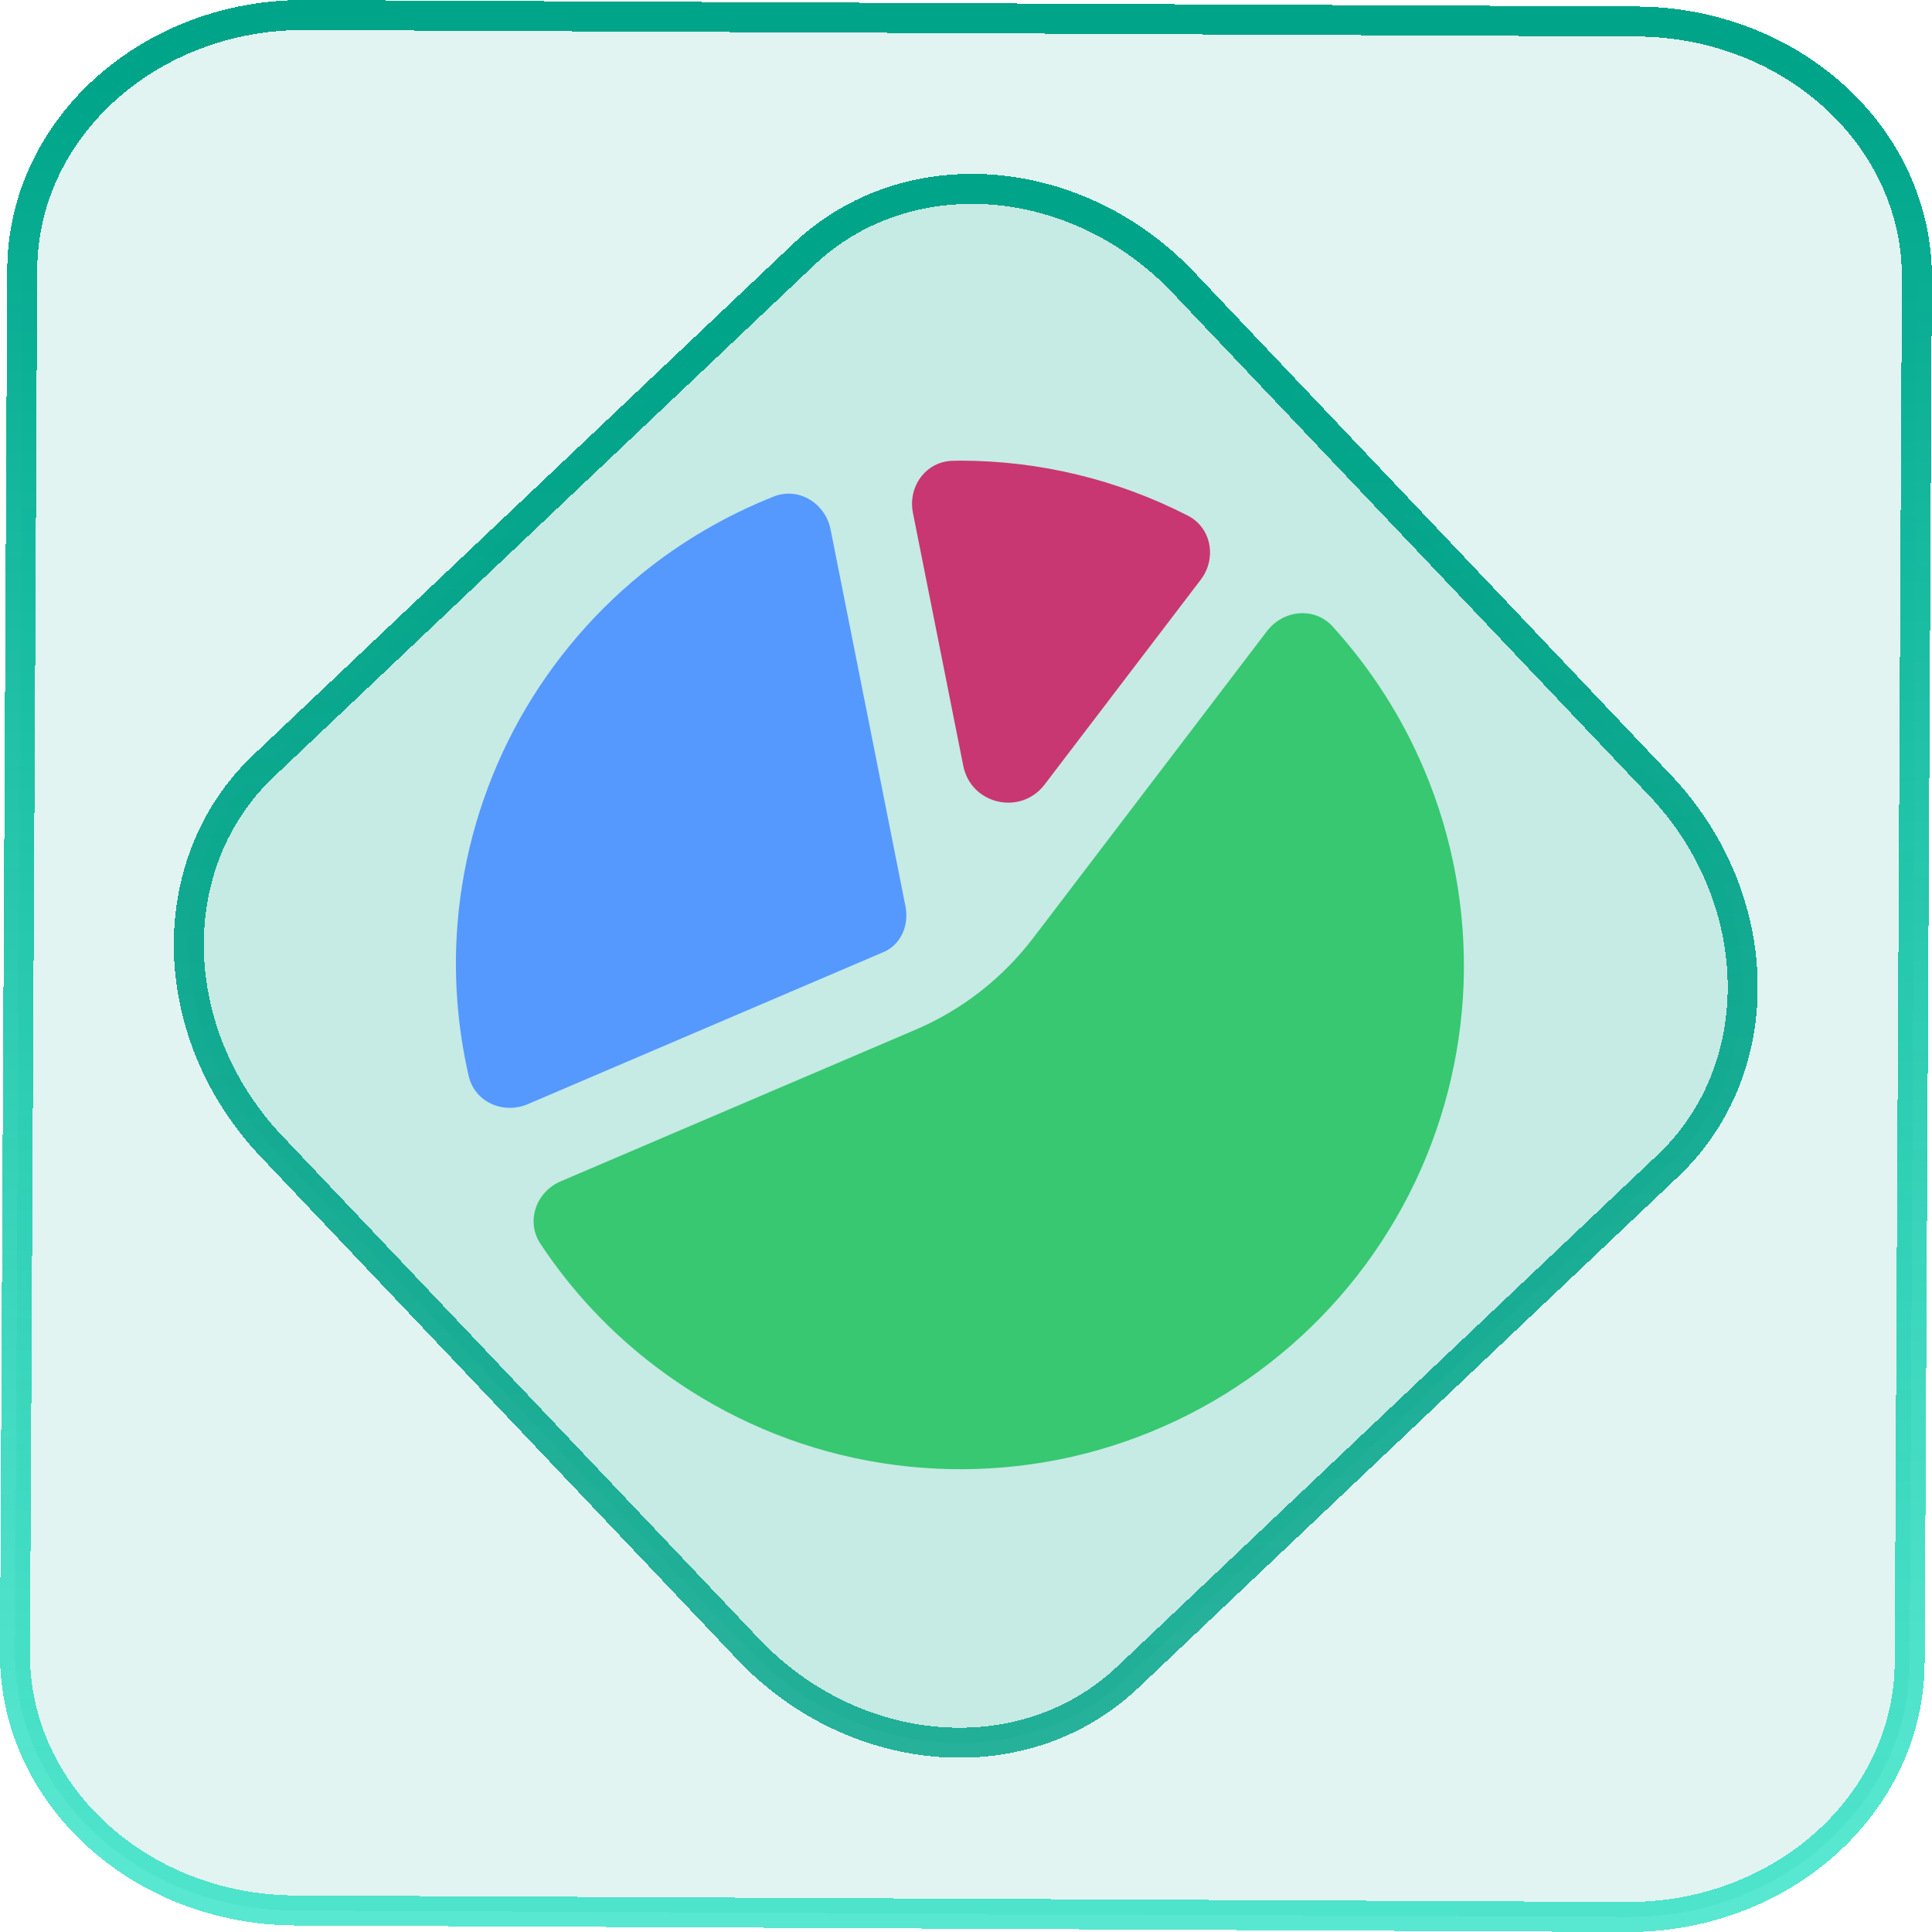
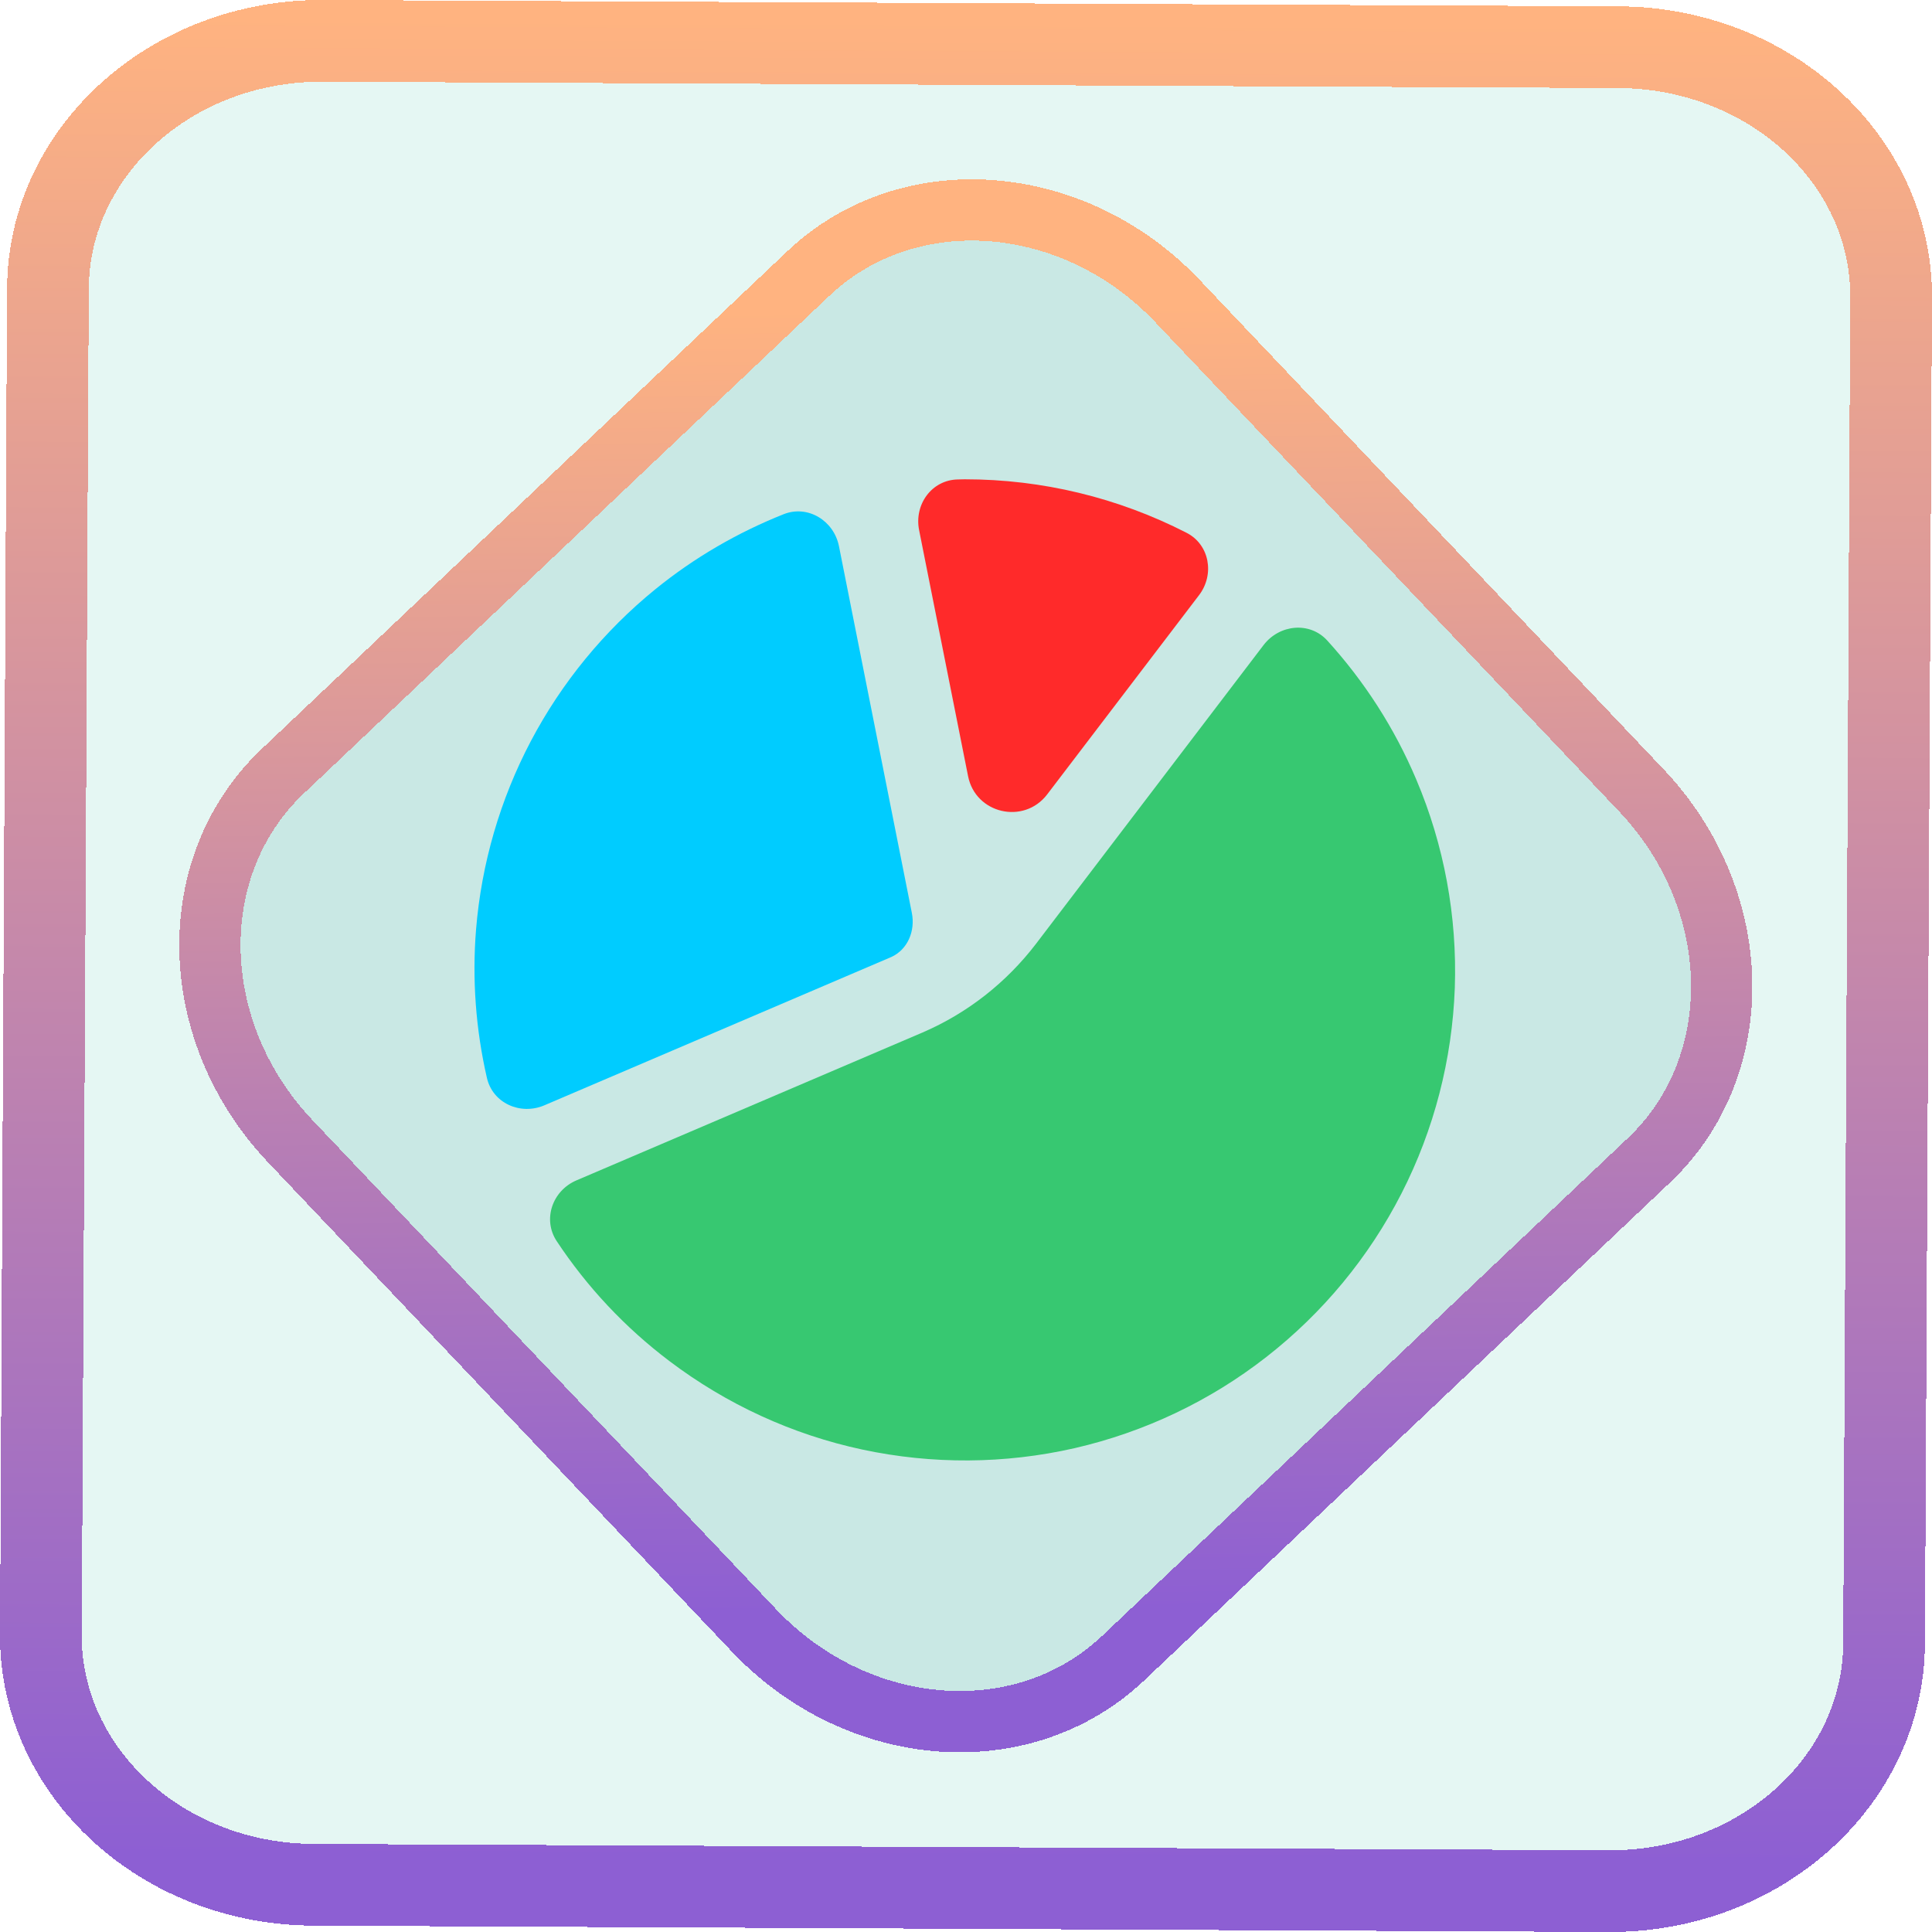
- <svg xmlns="http://www.w3.org/2000/svg" xmlns:xlink="http://www.w3.org/1999/xlink" width="46" height="46" version="1.1" viewBox="0 0 12.171 12.171" id="svg12">
-   <defs id="defs16">
-     <linearGradient id="c" y1="523.8" x1="403.57" y2="536.8" x2="416.57" gradientUnits="userSpaceOnUse" gradientTransform="matrix(0.3452671,0,0,0.3452671,-134.8043,-174.6333)">
-       <stop stop-color="#292c2f" id="stop1568" />
-       <stop offset="1" stop-opacity="0" id="stop1570" />
-     </linearGradient>
-     <linearGradient xlink:href="#b-2" id="linearGradient4189" x1="14.369" y1="22.522" x2="26.522" y2="22.522" gradientUnits="userSpaceOnUse" />
-     <linearGradient x1="36" gradientUnits="userSpaceOnUse" x2="14" y2="12" y1="44" id="b-2">
-       <stop style="stop-color:#bfc9c9;stop-opacity:1" stop-color="#536161" id="stop1579" />
-       <stop style="stop-color:#fbfbfb;stop-opacity:1" stop-color="#f4f5f5" offset="1" id="stop1581" />
-     </linearGradient>
-     <linearGradient xlink:href="#b-2" id="linearGradient4428" gradientUnits="userSpaceOnUse" x1="31.586" y1="36.345" x2="1.203" y2="6.723" />
-     <linearGradient xlink:href="#b-2" id="linearGradient4189-3" x1="14.369" y1="22.522" x2="26.522" y2="22.522" gradientUnits="userSpaceOnUse" gradientTransform="translate(20.84198,61.55382)" />
-     <linearGradient xlink:href="#b-2" id="linearGradient4428-5" gradientUnits="userSpaceOnUse" x1="31.586" y1="36.345" x2="1.203" y2="6.723" gradientTransform="translate(20.84198,61.55382)" />
-     <linearGradient xlink:href="#b-2" id="linearGradient4189-3-3" x1="14.369" y1="22.522" x2="26.522" y2="22.522" gradientUnits="userSpaceOnUse" gradientTransform="translate(4.376802,4.421169)" />
-     <linearGradient xlink:href="#b-2" id="linearGradient4428-5-5" gradientUnits="userSpaceOnUse" x1="31.586" y1="36.345" x2="1.203" y2="6.723" gradientTransform="translate(4.376802,4.421169)" />
-     <linearGradient xlink:href="#linearGradient11" id="linearGradient13" x1="-43.819" y1="23.12" x2="-1.955" y2="23.12" gradientUnits="userSpaceOnUse" gradientTransform="scale(0.2645781)" />
-     <linearGradient id="linearGradient11">
-       <stop style="stop-color:#00dbb7;stop-opacity:0.655;" offset="0" id="stop4-3" />
-       <stop style="stop-color:#00a489;stop-opacity:1;" offset="1" id="stop11" />
-     </linearGradient>
-     <linearGradient xlink:href="#linearGradient14" id="linearGradient15" x1="-9.685" y1="45.161" x2="11.988" y2="21.735" gradientUnits="userSpaceOnUse" gradientTransform="scale(0.2645781)" />
-     <linearGradient id="linearGradient14">
-       <stop style="stop-color:#00a489;stop-opacity:0.831;" offset="0" id="stop12" />
-       <stop style="stop-color:#00a489;stop-opacity:1;" offset="1" id="stop13" />
-     </linearGradient>
-     <filter id="filter2917-3" x="-0.962" y="-0.667" width="2.924" height="2.335" color-interpolation-filters="sRGB">
-       <feGaussianBlur stdDeviation="0.287" id="feGaussianBlur732-5" />
-     </filter>
-     <filter id="filter1" x="-0.962" y="-0.667" width="2.924" height="2.335" color-interpolation-filters="sRGB">
-       <feGaussianBlur stdDeviation="0.287" id="feGaussianBlur1" />
-     </filter>
-     <filter id="filter2" x="-0.962" y="-0.667" width="2.924" height="2.335" color-interpolation-filters="sRGB">
-       <feGaussianBlur stdDeviation="0.287" id="feGaussianBlur2" />
-     </filter>
-     <linearGradient id="paint0_linear_304_124" x1="15.554" y1="1" x2="15.554" y2="10.945" gradientUnits="userSpaceOnUse" gradientTransform="matrix(0,0.2645782,-0.2645782,0,12.38001,0.2347429)">
-       <stop stop-color="#0EEBB6" id="stop3" />
-       <stop offset="1" stop-color="#04B6CE" id="stop4" />
-     </linearGradient>
-     <linearGradient id="paint1_linear_304_124" x1="10.574" y1="2.289" x2="10.574" y2="23" gradientUnits="userSpaceOnUse" gradientTransform="matrix(0,0.2645782,-0.2645782,0,12.38001,0.2347429)">
-       <stop stop-color="#0EEBB6" id="stop5" />
-       <stop offset="1" stop-color="#04B6CE" id="stop6" />
-     </linearGradient>
-     <linearGradient id="paint2_linear_304_124" x1="18.59" y1="10.762" x2="18.59" y2="17.912" gradientUnits="userSpaceOnUse" gradientTransform="matrix(0,0.2645782,-0.2645782,0,12.38001,0.2347429)">
-       <stop stop-color="#0EEBB6" id="stop7" />
-       <stop offset="1" stop-color="#04B6CE" id="stop8" />
-     </linearGradient>
+ <svg xmlns="http://www.w3.org/2000/svg" xmlns:xlink="http://www.w3.org/1999/xlink" width="47.286" height="47.286" version="1.1" id="svg63">
+   <style id="style1006" />
+   <defs id="defs27">
+     <linearGradient id="linearGradient1001">
+       <stop style="stop-color:#8d5fd3;stop-opacity:1" offset="0" id="stop997" />
+       <stop style="stop-color:#ffb380;stop-opacity:1" offset="1" id="stop999" />
+     </linearGradient>
+     <linearGradient id="a" y1="543.8" y2="503.8" x2="0" gradientUnits="userSpaceOnUse" gradientTransform="matrix(1.125,0,0,1,-51.07,0)">
+       <stop stop-color="#c6cdd1" id="stop2" />
+       <stop offset="1" stop-color="#e0e5e7" id="stop4" />
+     </linearGradient>
+     <linearGradient id="b" y1="543.8" y2="503.8" x2="0" gradientUnits="userSpaceOnUse" gradientTransform="matrix(1.041309,0,0,1.063125,-447.5046,-582.0812)">
+       <stop stop-color="#1d1e1e" id="stop7" />
+       <stop offset="1" stop-color="#44484c" id="stop9" />
+     </linearGradient>
+     <linearGradient xlink:href="#a" id="c" y1="506.8" y2="504.8" x2="0" gradientUnits="userSpaceOnUse" gradientTransform="matrix(1.028454,0,0,1.05,-442.3019,-575.2578)" />
+     <linearGradient xlink:href="#a" id="d" y1="508.8" y2="506.8" gradientUnits="userSpaceOnUse" x2="0" gradientTransform="matrix(1.028454,0,0,1.05,-442.3019,-575.2578)" />
+     <linearGradient xlink:href="#a" id="e" y1="510.8" y2="508.8" gradientUnits="userSpaceOnUse" x2="0" gradientTransform="matrix(1.028454,0,0,1.05,-442.3019,-575.2578)" />
+     <linearGradient xlink:href="#a" id="f" y1="512.8" y2="510.8" gradientUnits="userSpaceOnUse" x2="0" gradientTransform="matrix(1.028454,0,0,1.05,-442.3019,-575.2578)" />
+     <linearGradient xlink:href="#a" id="g" y1="514.8" y2="512.8" gradientUnits="userSpaceOnUse" x2="0" gradientTransform="matrix(1.028454,0,0,1.05,-442.3019,-575.2578)" />
+     <linearGradient xlink:href="#a" id="h" y1="516.8" y2="514.8" gradientUnits="userSpaceOnUse" x2="0" gradientTransform="matrix(1.028454,0,0,1.05,-442.3019,-575.2578)" />
+     <linearGradient xlink:href="#a" id="i" y1="518.8" y2="516.8" gradientUnits="userSpaceOnUse" x2="0" gradientTransform="matrix(1.028454,0,0,1.05,-442.3019,-575.2578)" />
+     <linearGradient xlink:href="#a" id="j" y1="520.8" y2="518.8" gradientUnits="userSpaceOnUse" x2="0" gradientTransform="matrix(1.028454,0,0,1.05,-442.3019,-575.2578)" />
+     <linearGradient xlink:href="#a" id="k" y1="523.8" y2="520.8" gradientUnits="userSpaceOnUse" x2="0" gradientTransform="matrix(1.028454,0,0,1.05,-442.3019,-575.2578)" />
+     <linearGradient xlink:href="#a" id="l" y1="33" y2="25" x2="0" gradientUnits="userSpaceOnUse" gradientTransform="matrix(1.028454,0,0,1.05,-46.78948,-50.46795)" />
+     <linearGradient id="m" y1="7" x1="10" y2="32" x2="35" gradientUnits="userSpaceOnUse" gradientTransform="matrix(1.028454,0,0,1.05,-46.78948,-50.46795)">
+       <stop stop-color="#383e51" id="stop22" />
+       <stop offset="1" stop-color="#655c6f" stop-opacity="0" id="stop24" />
+     </linearGradient>
+     <linearGradient id="b-3" y1="543.8" y2="503.8" x2="0" gradientUnits="userSpaceOnUse" gradientTransform="matrix(1.041309,0,0,1.063125,-345.5263,-498.9528)">
+       <stop stop-color="#1d1e1e" id="stop7-6" />
+       <stop offset="1" stop-color="#44484c" id="stop9-7" />
+     </linearGradient>
+     <linearGradient xlink:href="#a-6" id="c-5" y1="506.8" y2="504.8" x2="0" gradientUnits="userSpaceOnUse" gradientTransform="matrix(1.028454,0,0,1.05,-340.3236,-492.1293)" />
+     <linearGradient id="a-6" y1="543.8" y2="503.8" x2="0" gradientUnits="userSpaceOnUse" gradientTransform="matrix(1.125,0,0,1,-51.07,0)">
+       <stop stop-color="#c6cdd1" id="stop2-2" />
+       <stop offset="1" stop-color="#e0e5e7" id="stop4-9" />
+     </linearGradient>
+     <linearGradient xlink:href="#a-6" id="d-1" y1="508.8" y2="506.8" gradientUnits="userSpaceOnUse" x2="0" gradientTransform="matrix(1.028454,0,0,1.05,-340.3236,-492.1293)" />
+     <linearGradient id="linearGradient991" y1="543.8" y2="503.8" x2="0" gradientUnits="userSpaceOnUse" gradientTransform="matrix(1.125,0,0,1,-51.07,0)">
+       <stop stop-color="#c6cdd1" id="stop987" />
+       <stop offset="1" stop-color="#e0e5e7" id="stop989" />
+     </linearGradient>
+     <linearGradient xlink:href="#a-6" id="e-2" y1="510.8" y2="508.8" gradientUnits="userSpaceOnUse" x2="0" gradientTransform="matrix(1.028454,0,0,1.05,-340.3236,-492.1293)" />
+     <linearGradient id="linearGradient998" y1="543.8" y2="503.8" x2="0" gradientUnits="userSpaceOnUse" gradientTransform="matrix(1.125,0,0,1,-51.07,0)">
+       <stop stop-color="#c6cdd1" id="stop994" />
+       <stop offset="1" stop-color="#e0e5e7" id="stop996" />
+     </linearGradient>
+     <linearGradient xlink:href="#a-6" id="f-7" y1="512.8" y2="510.8" gradientUnits="userSpaceOnUse" x2="0" gradientTransform="matrix(1.028454,0,0,1.05,-340.3236,-492.1293)" />
+     <linearGradient id="linearGradient1005" y1="543.8" y2="503.8" x2="0" gradientUnits="userSpaceOnUse" gradientTransform="matrix(1.125,0,0,1,-51.07,0)">
+       <stop stop-color="#c6cdd1" id="stop1001" />
+       <stop offset="1" stop-color="#e0e5e7" id="stop1003" />
+     </linearGradient>
+     <linearGradient xlink:href="#a-6" id="g-0" y1="514.8" y2="512.8" gradientUnits="userSpaceOnUse" x2="0" gradientTransform="matrix(1.028454,0,0,1.05,-340.3236,-492.1293)" />
+     <linearGradient id="linearGradient1012" y1="543.8" y2="503.8" x2="0" gradientUnits="userSpaceOnUse" gradientTransform="matrix(1.125,0,0,1,-51.07,0)">
+       <stop stop-color="#c6cdd1" id="stop1008" />
+       <stop offset="1" stop-color="#e0e5e7" id="stop1010" />
+     </linearGradient>
+     <linearGradient xlink:href="#a-6" id="h-9" y1="516.8" y2="514.8" gradientUnits="userSpaceOnUse" x2="0" gradientTransform="matrix(1.028454,0,0,1.05,-340.3236,-492.1293)" />
+     <linearGradient id="linearGradient1019" y1="543.8" y2="503.8" x2="0" gradientUnits="userSpaceOnUse" gradientTransform="matrix(1.125,0,0,1,-51.07,0)">
+       <stop stop-color="#c6cdd1" id="stop1015" />
+       <stop offset="1" stop-color="#e0e5e7" id="stop1017" />
+     </linearGradient>
+     <linearGradient xlink:href="#a-6" id="i-3" y1="518.8" y2="516.8" gradientUnits="userSpaceOnUse" x2="0" gradientTransform="matrix(1.028454,0,0,1.05,-340.3236,-492.1293)" />
+     <linearGradient id="linearGradient1026" y1="543.8" y2="503.8" x2="0" gradientUnits="userSpaceOnUse" gradientTransform="matrix(1.125,0,0,1,-51.07,0)">
+       <stop stop-color="#c6cdd1" id="stop1022" />
+       <stop offset="1" stop-color="#e0e5e7" id="stop1024" />
+     </linearGradient>
+     <linearGradient xlink:href="#a-6" id="j-6" y1="520.8" y2="518.8" gradientUnits="userSpaceOnUse" x2="0" gradientTransform="matrix(1.028454,0,0,1.05,-340.3236,-492.1293)" />
+     <linearGradient id="linearGradient1033" y1="543.8" y2="503.8" x2="0" gradientUnits="userSpaceOnUse" gradientTransform="matrix(1.125,0,0,1,-51.07,0)">
+       <stop stop-color="#c6cdd1" id="stop1029" />
+       <stop offset="1" stop-color="#e0e5e7" id="stop1031" />
+     </linearGradient>
+     <linearGradient xlink:href="#a-6" id="k-0" y1="523.8" y2="520.8" gradientUnits="userSpaceOnUse" x2="0" gradientTransform="matrix(1.028454,0,0,1.05,-340.3236,-492.1293)" />
+     <linearGradient id="linearGradient1040" y1="543.8" y2="503.8" x2="0" gradientUnits="userSpaceOnUse" gradientTransform="matrix(1.125,0,0,1,-51.07,0)">
+       <stop stop-color="#c6cdd1" id="stop1036" />
+       <stop offset="1" stop-color="#e0e5e7" id="stop1038" />
+     </linearGradient>
+     <linearGradient xlink:href="#a-6" id="l-6" y1="33" y2="25" x2="0" gradientUnits="userSpaceOnUse" gradientTransform="matrix(1.028454,0,0,1.05,55.18884,32.6605)" />
+     <linearGradient id="linearGradient1047" y1="543.8" y2="503.8" x2="0" gradientUnits="userSpaceOnUse" gradientTransform="matrix(1.125,0,0,1,-51.07,0)">
+       <stop stop-color="#c6cdd1" id="stop1043" />
+       <stop offset="1" stop-color="#e0e5e7" id="stop1045" />
+     </linearGradient>
+     <linearGradient xlink:href="#linearGradient4435" id="linearGradient4389-3-5" y1="524.798" y2="515.798" x2="0" gradientUnits="userSpaceOnUse" gradientTransform="matrix(1.362498,0,0,1.362498,-528.6772,-680.9049)" />
+     <linearGradient id="linearGradient4435">
+       <stop style="stop-color:#c61423" id="stop15" />
+       <stop offset="1" style="stop-color:#dc2b41" id="stop17" />
+     </linearGradient>
+     <linearGradient id="b-3-7" y1="543.8" y2="503.8" x2="0" gradientUnits="userSpaceOnUse" gradientTransform="matrix(1.041309,0,0,0.9891673,-397.3988,-489.9741)">
+       <stop stop-color="#1d1e1e" id="stop7-6-5" />
+       <stop offset="1" stop-color="#44484c" id="stop9-7-3" />
+     </linearGradient>
+     <linearGradient xlink:href="#a-6-9" id="c-5-2" y1="506.8" y2="504.8" x2="0" gradientUnits="userSpaceOnUse" gradientTransform="matrix(1.028454,0,0,0.9769552,-392.1962,-483.6254)" />
+     <linearGradient id="a-6-9" y1="543.8" y2="503.8" x2="0" gradientUnits="userSpaceOnUse" gradientTransform="matrix(1.125,0,0,1,-51.07,0)">
+       <stop stop-color="#c6cdd1" id="stop2-2-1" />
+       <stop offset="1" stop-color="#e0e5e7" id="stop4-9-2" />
+     </linearGradient>
+     <linearGradient xlink:href="#a-6-9" id="d-1-7" y1="508.8" y2="506.8" gradientUnits="userSpaceOnUse" x2="0" gradientTransform="matrix(1.028454,0,0,0.9769552,-392.1962,-483.6254)" />
+     <linearGradient id="linearGradient716" y1="543.8" y2="503.8" x2="0" gradientUnits="userSpaceOnUse" gradientTransform="matrix(1.125,0,0,1,-51.07,0)">
+       <stop stop-color="#c6cdd1" id="stop712" />
+       <stop offset="1" stop-color="#e0e5e7" id="stop714" />
+     </linearGradient>
+     <linearGradient xlink:href="#a-6-9" id="e-2-0" y1="510.8" y2="508.8" gradientUnits="userSpaceOnUse" x2="0" gradientTransform="matrix(1.028454,0,0,0.9769552,-392.1962,-483.6254)" />
+     <linearGradient id="linearGradient723" y1="543.8" y2="503.8" x2="0" gradientUnits="userSpaceOnUse" gradientTransform="matrix(1.125,0,0,1,-51.07,0)">
+       <stop stop-color="#c6cdd1" id="stop719" />
+       <stop offset="1" stop-color="#e0e5e7" id="stop721" />
+     </linearGradient>
+     <linearGradient xlink:href="#a-6-9" id="f-7-9" y1="512.8" y2="510.8" gradientUnits="userSpaceOnUse" x2="0" gradientTransform="matrix(1.028454,0,0,0.9769552,-392.1962,-483.6254)" />
+     <linearGradient id="linearGradient730" y1="543.8" y2="503.8" x2="0" gradientUnits="userSpaceOnUse" gradientTransform="matrix(1.125,0,0,1,-51.07,0)">
+       <stop stop-color="#c6cdd1" id="stop726" />
+       <stop offset="1" stop-color="#e0e5e7" id="stop728" />
+     </linearGradient>
+     <linearGradient xlink:href="#a-6-9" id="g-0-3" y1="514.8" y2="512.8" gradientUnits="userSpaceOnUse" x2="0" gradientTransform="matrix(1.028454,0,0,0.9769552,-392.1962,-483.6254)" />
+     <linearGradient id="linearGradient737" y1="543.8" y2="503.8" x2="0" gradientUnits="userSpaceOnUse" gradientTransform="matrix(1.125,0,0,1,-51.07,0)">
+       <stop stop-color="#c6cdd1" id="stop733" />
+       <stop offset="1" stop-color="#e0e5e7" id="stop735" />
+     </linearGradient>
+     <linearGradient xlink:href="#a-6-9" id="h-9-6" y1="516.8" y2="514.8" gradientUnits="userSpaceOnUse" x2="0" gradientTransform="matrix(1.028454,0,0,0.9769552,-392.1962,-483.6254)" />
+     <linearGradient id="linearGradient744" y1="543.8" y2="503.8" x2="0" gradientUnits="userSpaceOnUse" gradientTransform="matrix(1.125,0,0,1,-51.07,0)">
+       <stop stop-color="#c6cdd1" id="stop740" />
+       <stop offset="1" stop-color="#e0e5e7" id="stop742" />
+     </linearGradient>
+     <linearGradient xlink:href="#a-6-9" id="i-3-0" y1="518.8" y2="516.8" gradientUnits="userSpaceOnUse" x2="0" gradientTransform="matrix(1.028454,0,0,0.9769552,-392.1962,-483.6254)" />
+     <linearGradient id="linearGradient751" y1="543.8" y2="503.8" x2="0" gradientUnits="userSpaceOnUse" gradientTransform="matrix(1.125,0,0,1,-51.07,0)">
+       <stop stop-color="#c6cdd1" id="stop747" />
+       <stop offset="1" stop-color="#e0e5e7" id="stop749" />
+     </linearGradient>
+     <linearGradient xlink:href="#a-6-9" id="j-6-6" y1="520.8" y2="518.8" gradientUnits="userSpaceOnUse" x2="0" gradientTransform="matrix(1.028454,0,0,0.9769552,-392.1962,-483.6254)" />
+     <linearGradient id="linearGradient758" y1="543.8" y2="503.8" x2="0" gradientUnits="userSpaceOnUse" gradientTransform="matrix(1.125,0,0,1,-51.07,0)">
+       <stop stop-color="#c6cdd1" id="stop754" />
+       <stop offset="1" stop-color="#e0e5e7" id="stop756" />
+     </linearGradient>
+     <linearGradient xlink:href="#a-6-9" id="k-0-2" y1="523.8" y2="520.8" gradientUnits="userSpaceOnUse" x2="0" gradientTransform="matrix(1.028454,0,0,0.9769552,-392.1962,-483.6254)" />
+     <linearGradient id="linearGradient765" y1="543.8" y2="503.8" x2="0" gradientUnits="userSpaceOnUse" gradientTransform="matrix(1.125,0,0,1,-51.07,0)">
+       <stop stop-color="#c6cdd1" id="stop761" />
+       <stop offset="1" stop-color="#e0e5e7" id="stop763" />
+     </linearGradient>
+     <linearGradient xlink:href="#a-6-9" id="l-6-6" y1="33" y2="25" x2="0" gradientUnits="userSpaceOnUse" gradientTransform="matrix(1.028454,0,0,0.9769552,3.316225,4.656955)" />
+     <linearGradient id="linearGradient772" y1="543.8" y2="503.8" x2="0" gradientUnits="userSpaceOnUse" gradientTransform="matrix(1.125,0,0,1,-51.07,0)">
+       <stop stop-color="#c6cdd1" id="stop768" />
+       <stop offset="1" stop-color="#e0e5e7" id="stop770" />
+     </linearGradient>
+     <linearGradient xlink:href="#linearGradient1001" id="linearGradient15" x1="-9.685" y1="45.161" x2="11.988" y2="21.735" gradientUnits="userSpaceOnUse" />
+     <filter id="filter1305-3-7" x="-0.06" y="-0.06" width="1.12" height="1.12" color-interpolation-filters="sRGB">
+       <feGaussianBlur stdDeviation="0.619" id="feGaussianBlur324-5" />
+     </filter>
+     <linearGradient id="b-3-7-6" y1="543.8" y2="503.8" x2="0" gradientUnits="userSpaceOnUse" gradientTransform="matrix(1.041309,0,0,0.9891675,-397.3988,-489.9742)">
+       <stop stop-color="#1d1e1e" id="stop7-6-5-7" />
+       <stop offset="1" stop-color="#44484c" id="stop9-7-3-5" />
+     </linearGradient>
+     <linearGradient xlink:href="#a-6-9-5" id="c-5-2-3" y1="506.8" y2="504.8" x2="0" gradientUnits="userSpaceOnUse" gradientTransform="matrix(1.028453,0,0,0.9769554,-392.1962,-483.6255)" />
+     <linearGradient id="a-6-9-5" y1="543.8" y2="503.8" x2="0" gradientUnits="userSpaceOnUse" gradientTransform="matrix(1.125,0,0,1,-51.07,0)">
+       <stop stop-color="#c6cdd1" id="stop2-2-1-6" />
+       <stop offset="1" stop-color="#e0e5e7" id="stop4-9-2-2" />
+     </linearGradient>
+     <linearGradient xlink:href="#a-6-9-5" id="d-1-7-9" y1="508.8" y2="506.8" gradientUnits="userSpaceOnUse" x2="0" gradientTransform="matrix(1.028453,0,0,0.9769554,-392.1962,-483.6255)" />
+     <linearGradient id="linearGradient2" y1="543.8" y2="503.8" x2="0" gradientUnits="userSpaceOnUse" gradientTransform="matrix(1.125,0,0,1,-51.07,0)">
+       <stop stop-color="#c6cdd1" id="stop1" />
+       <stop offset="1" stop-color="#e0e5e7" id="stop2-1" />
+     </linearGradient>
+     <linearGradient xlink:href="#a-6-9-5" id="e-2-0-2" y1="510.8" y2="508.8" gradientUnits="userSpaceOnUse" x2="0" gradientTransform="matrix(1.028453,0,0,0.9769554,-392.1962,-483.6255)" />
+     <linearGradient id="linearGradient4" y1="543.8" y2="503.8" x2="0" gradientUnits="userSpaceOnUse" gradientTransform="matrix(1.125,0,0,1,-51.07,0)">
+       <stop stop-color="#c6cdd1" id="stop3" />
+       <stop offset="1" stop-color="#e0e5e7" id="stop4-7" />
+     </linearGradient>
+     <linearGradient xlink:href="#a-6-9-5" id="f-7-9-0" y1="512.8" y2="510.8" gradientUnits="userSpaceOnUse" x2="0" gradientTransform="matrix(1.028453,0,0,0.9769554,-392.1962,-483.6255)" />
+     <linearGradient id="linearGradient6" y1="543.8" y2="503.8" x2="0" gradientUnits="userSpaceOnUse" gradientTransform="matrix(1.125,0,0,1,-51.07,0)">
+       <stop stop-color="#c6cdd1" id="stop5" />
+       <stop offset="1" stop-color="#e0e5e7" id="stop6" />
+     </linearGradient>
+     <linearGradient xlink:href="#a-6-9-5" id="g-0-3-9" y1="514.8" y2="512.8" gradientUnits="userSpaceOnUse" x2="0" gradientTransform="matrix(1.028453,0,0,0.9769554,-392.1962,-483.6255)" />
+     <linearGradient id="linearGradient8" y1="543.8" y2="503.8" x2="0" gradientUnits="userSpaceOnUse" gradientTransform="matrix(1.125,0,0,1,-51.07,0)">
+       <stop stop-color="#c6cdd1" id="stop7-3" />
+       <stop offset="1" stop-color="#e0e5e7" id="stop8" />
+     </linearGradient>
+     <linearGradient xlink:href="#a-6-9-5" id="h-9-6-6" y1="516.8" y2="514.8" gradientUnits="userSpaceOnUse" x2="0" gradientTransform="matrix(1.028453,0,0,0.9769554,-392.1962,-483.6255)" />
+     <linearGradient id="linearGradient10" y1="543.8" y2="503.8" x2="0" gradientUnits="userSpaceOnUse" gradientTransform="matrix(1.125,0,0,1,-51.07,0)">
+       <stop stop-color="#c6cdd1" id="stop9-0" />
+       <stop offset="1" stop-color="#e0e5e7" id="stop10" />
+     </linearGradient>
+     <linearGradient xlink:href="#a-6-9-5" id="i-3-0-6" y1="518.8" y2="516.8" gradientUnits="userSpaceOnUse" x2="0" gradientTransform="matrix(1.028453,0,0,0.9769554,-392.1962,-483.6255)" />
+     <linearGradient id="linearGradient12" y1="543.8" y2="503.8" x2="0" gradientUnits="userSpaceOnUse" gradientTransform="matrix(1.125,0,0,1,-51.07,0)">
+       <stop stop-color="#c6cdd1" id="stop11-2" />
+       <stop offset="1" stop-color="#e0e5e7" id="stop12-6" />
+     </linearGradient>
+     <linearGradient xlink:href="#a-6-9-5" id="j-6-6-1" y1="520.8" y2="518.8" gradientUnits="userSpaceOnUse" x2="0" gradientTransform="matrix(1.028453,0,0,0.9769554,-392.1962,-483.6255)" />
+     <linearGradient id="linearGradient14-8" y1="543.8" y2="503.8" x2="0" gradientUnits="userSpaceOnUse" gradientTransform="matrix(1.125,0,0,1,-51.07,0)">
+       <stop stop-color="#c6cdd1" id="stop13-7" />
+       <stop offset="1" stop-color="#e0e5e7" id="stop14" />
+     </linearGradient>
+     <linearGradient xlink:href="#a-6-9-5" id="k-0-2-9" y1="523.8" y2="520.8" gradientUnits="userSpaceOnUse" x2="0" gradientTransform="matrix(1.028453,0,0,0.9769554,-392.1962,-483.6255)" />
+     <linearGradient id="linearGradient16" y1="543.8" y2="503.8" x2="0" gradientUnits="userSpaceOnUse" gradientTransform="matrix(1.125,0,0,1,-51.07,0)">
+       <stop stop-color="#c6cdd1" id="stop15-2" />
+       <stop offset="1" stop-color="#e0e5e7" id="stop16" />
+     </linearGradient>
+     <linearGradient xlink:href="#a-6-9-5" id="l-6-6-0" y1="33" y2="25" x2="0" gradientUnits="userSpaceOnUse" gradientTransform="matrix(1.028453,0,0,0.9769554,3.316225,4.656955)" />
+     <linearGradient id="linearGradient18" y1="543.8" y2="503.8" x2="0" gradientUnits="userSpaceOnUse" gradientTransform="matrix(1.125,0,0,1,-51.07,0)">
+       <stop stop-color="#c6cdd1" id="stop17-2" />
+       <stop offset="1" stop-color="#e0e5e7" id="stop18" />
+     </linearGradient>
+     <linearGradient xlink:href="#linearGradient1001" id="linearGradient1015" x1="-45.452" y1="23.12" x2="-0.322" y2="23.12" gradientUnits="userSpaceOnUse" />
+     <filter id="filter959-6" x="-0.037" y="-0.142" width="1.074" height="1.284" color-interpolation-filters="sRGB">
+       <feGaussianBlur stdDeviation="0.051" id="feGaussianBlur16-2" />
+     </filter>
+     <filter id="filter1255-9" x="-0.061" y="-0.061" width="1.123" height="1.123" color-interpolation-filters="sRGB">
+       <feGaussianBlur stdDeviation="0.065" id="feGaussianBlur7-1" />
+     </filter>
+     <filter id="filter1269-2" x="-0.06" y="-0.06" width="1.12" height="1.12" color-interpolation-filters="sRGB">
+       <feGaussianBlur stdDeviation="0.082" id="feGaussianBlur10-7" />
+     </filter>
+     <filter id="filter1287-0" x="-0.052" y="-0.072" width="1.104" height="1.143" color-interpolation-filters="sRGB">
+       <feGaussianBlur stdDeviation="0.071" id="feGaussianBlur13-9" />
+     </filter>
  </defs>
-   <rect x="-12.026" y="0.149" width="11.941" height="11.936" rx="1.612" stroke="url(#paint4_linear_77:23)" shape-rendering="crispEdges" id="rect5-6-7-3" ry="1.774" transform="matrix(0.00523883,-0.9999863,0.999988,0.00489859,0,0)" style="fill:#00a489;fill-opacity:0.12;stroke:url(#linearGradient13);stroke-width:0.189;stroke-opacity:1" />
-   <rect x="-3.727" y="4.645" width="7.913" height="7.912" rx="1.612" shape-rendering="crispEdges" id="rect5-6-6-6-6" style="fill:#00a489;fill-opacity:0.122;stroke:url(#linearGradient15);stroke-width:0.189;stroke-opacity:1" ry="1.774" transform="matrix(0.7261265,-0.6875611,0.6879775,0.725732,0,0)" />
-   <g id="g1" transform="rotate(-90,6.072632,6.307374)">
-     <path opacity="0.7" d="m 6.382,5.8 c 7.501e-4,0.002 0.002,0.003 0.002,0.005 0.049,0.108 0.17,0.157 0.286,0.134 L 9.045,5.467 C 9.21,5.434 9.314,5.266 9.252,5.109 9.133,4.81 8.97,4.529 8.766,4.278 8.496,3.946 8.162,3.672 7.783,3.472 7.405,3.273 6.99,3.152 6.563,3.117 6.241,3.091 5.917,3.115 5.603,3.187 5.438,3.224 5.358,3.404 5.424,3.559 Z" fill="url(#paint0_linear_304_124)" id="path1" style="fill:#5599ff;stroke-width:0.265;fill-opacity:1;opacity:1" />
-     <path d="M 6.47,6.743 C 6.219,6.551 6.021,6.299 5.896,6.009 L 4.938,3.767 C 4.872,3.612 4.686,3.546 4.545,3.639 4.247,3.836 3.984,4.083 3.768,4.369 3.488,4.739 3.292,5.165 3.195,5.618 3.098,6.072 3.101,6.541 3.204,6.993 3.308,7.445 3.509,7.869 3.794,8.234 4.079,8.6 4.441,8.899 4.854,9.11 5.267,9.321 5.721,9.438 6.184,9.455 6.647,9.471 7.109,9.386 7.535,9.205 7.866,9.065 8.169,8.87 8.434,8.629 8.558,8.516 8.539,8.32 8.405,8.217 Z" fill="url(#paint1_linear_304_124)" id="path2" style="fill:#37c871;stroke-width:0.265;fill-opacity:1" />
-     <path opacity="0.4" d="M 7.556,6.303 C 7.312,6.351 7.24,6.664 7.437,6.815 L 8.728,7.799 C 8.862,7.901 9.056,7.867 9.132,7.717 9.359,7.274 9.478,6.783 9.478,6.282 9.478,6.267 9.477,6.252 9.477,6.237 9.474,6.068 9.315,5.953 9.149,5.986 Z" fill="url(#paint2_linear_304_124)" id="path3" style="fill:#c83771;stroke-width:0.265;fill-opacity:1;opacity:1" />
+   <rect x="-46.092" y="1.21" width="45.131" height="45.113" rx="6.093" shape-rendering="crispEdges" id="rect5-6-7" ry="6.703" transform="matrix(0.00523884,-0.9999863,0.999988,0.00489858,0,0)" style="fill:#00b08d;fill-opacity:0.102;stroke:url(#linearGradient1015);stroke-width:2;stroke-miterlimit:4;stroke-dasharray:none;stroke-opacity:1" />
+   <rect x="-14.061" y="18.464" width="29.907" height="29.906" rx="6.093" shape-rendering="crispEdges" id="rect5-6-6-6" style="fill:#008080;fill-opacity:0.122;stroke:url(#linearGradient15);stroke-width:1.5;stroke-opacity:1;stroke-miterlimit:4;stroke-dasharray:none" ry="6.703" transform="matrix(0.7261265,-0.6875611,0.6879775,0.725732,0,0)" />
+   <g id="g1" transform="matrix(0,-3.779602,3.779602,0,-0.1294842,47.55383)">
+     <path opacity="0.7" d="m 6.382,5.8 c 7.501e-4,0.002 0.002,0.003 0.002,0.005 0.049,0.108 0.17,0.157 0.286,0.134 L 9.045,5.467 C 9.21,5.434 9.314,5.266 9.252,5.109 9.133,4.81 8.97,4.529 8.766,4.278 8.496,3.946 8.162,3.672 7.783,3.472 7.405,3.273 6.99,3.152 6.563,3.117 6.241,3.091 5.917,3.115 5.603,3.187 5.438,3.224 5.358,3.404 5.424,3.559 Z" id="path1" style="opacity:1;fill:#00ccff;fill-opacity:1;stroke-width:0.265" />
+     <path d="M 6.47,6.743 C 6.219,6.551 6.021,6.299 5.896,6.009 L 4.938,3.767 C 4.872,3.612 4.686,3.546 4.545,3.639 4.247,3.836 3.984,4.083 3.768,4.369 3.488,4.739 3.292,5.165 3.195,5.618 3.098,6.072 3.101,6.541 3.204,6.993 3.308,7.445 3.509,7.869 3.794,8.234 4.079,8.6 4.441,8.899 4.854,9.11 5.267,9.321 5.721,9.438 6.184,9.455 6.647,9.471 7.109,9.386 7.535,9.205 7.866,9.065 8.169,8.87 8.434,8.629 8.558,8.516 8.539,8.32 8.405,8.217 Z" id="path2" style="fill:#37c871;fill-opacity:1;stroke-width:0.265" />
+     <path opacity="1.0" d="M 7.556,6.303 C 7.312,6.351 7.24,6.664 7.437,6.815 L 8.728,7.799 C 8.862,7.901 9.056,7.867 9.132,7.717 9.359,7.274 9.478,6.783 9.478,6.282 9.478,6.267 9.477,6.252 9.477,6.237 9.474,6.068 9.315,5.953 9.149,5.986 Z" id="path3" style="opacity:1;fill:#ff2a2a;fill-opacity:1;stroke-width:0.265" />
  </g>
</svg>
